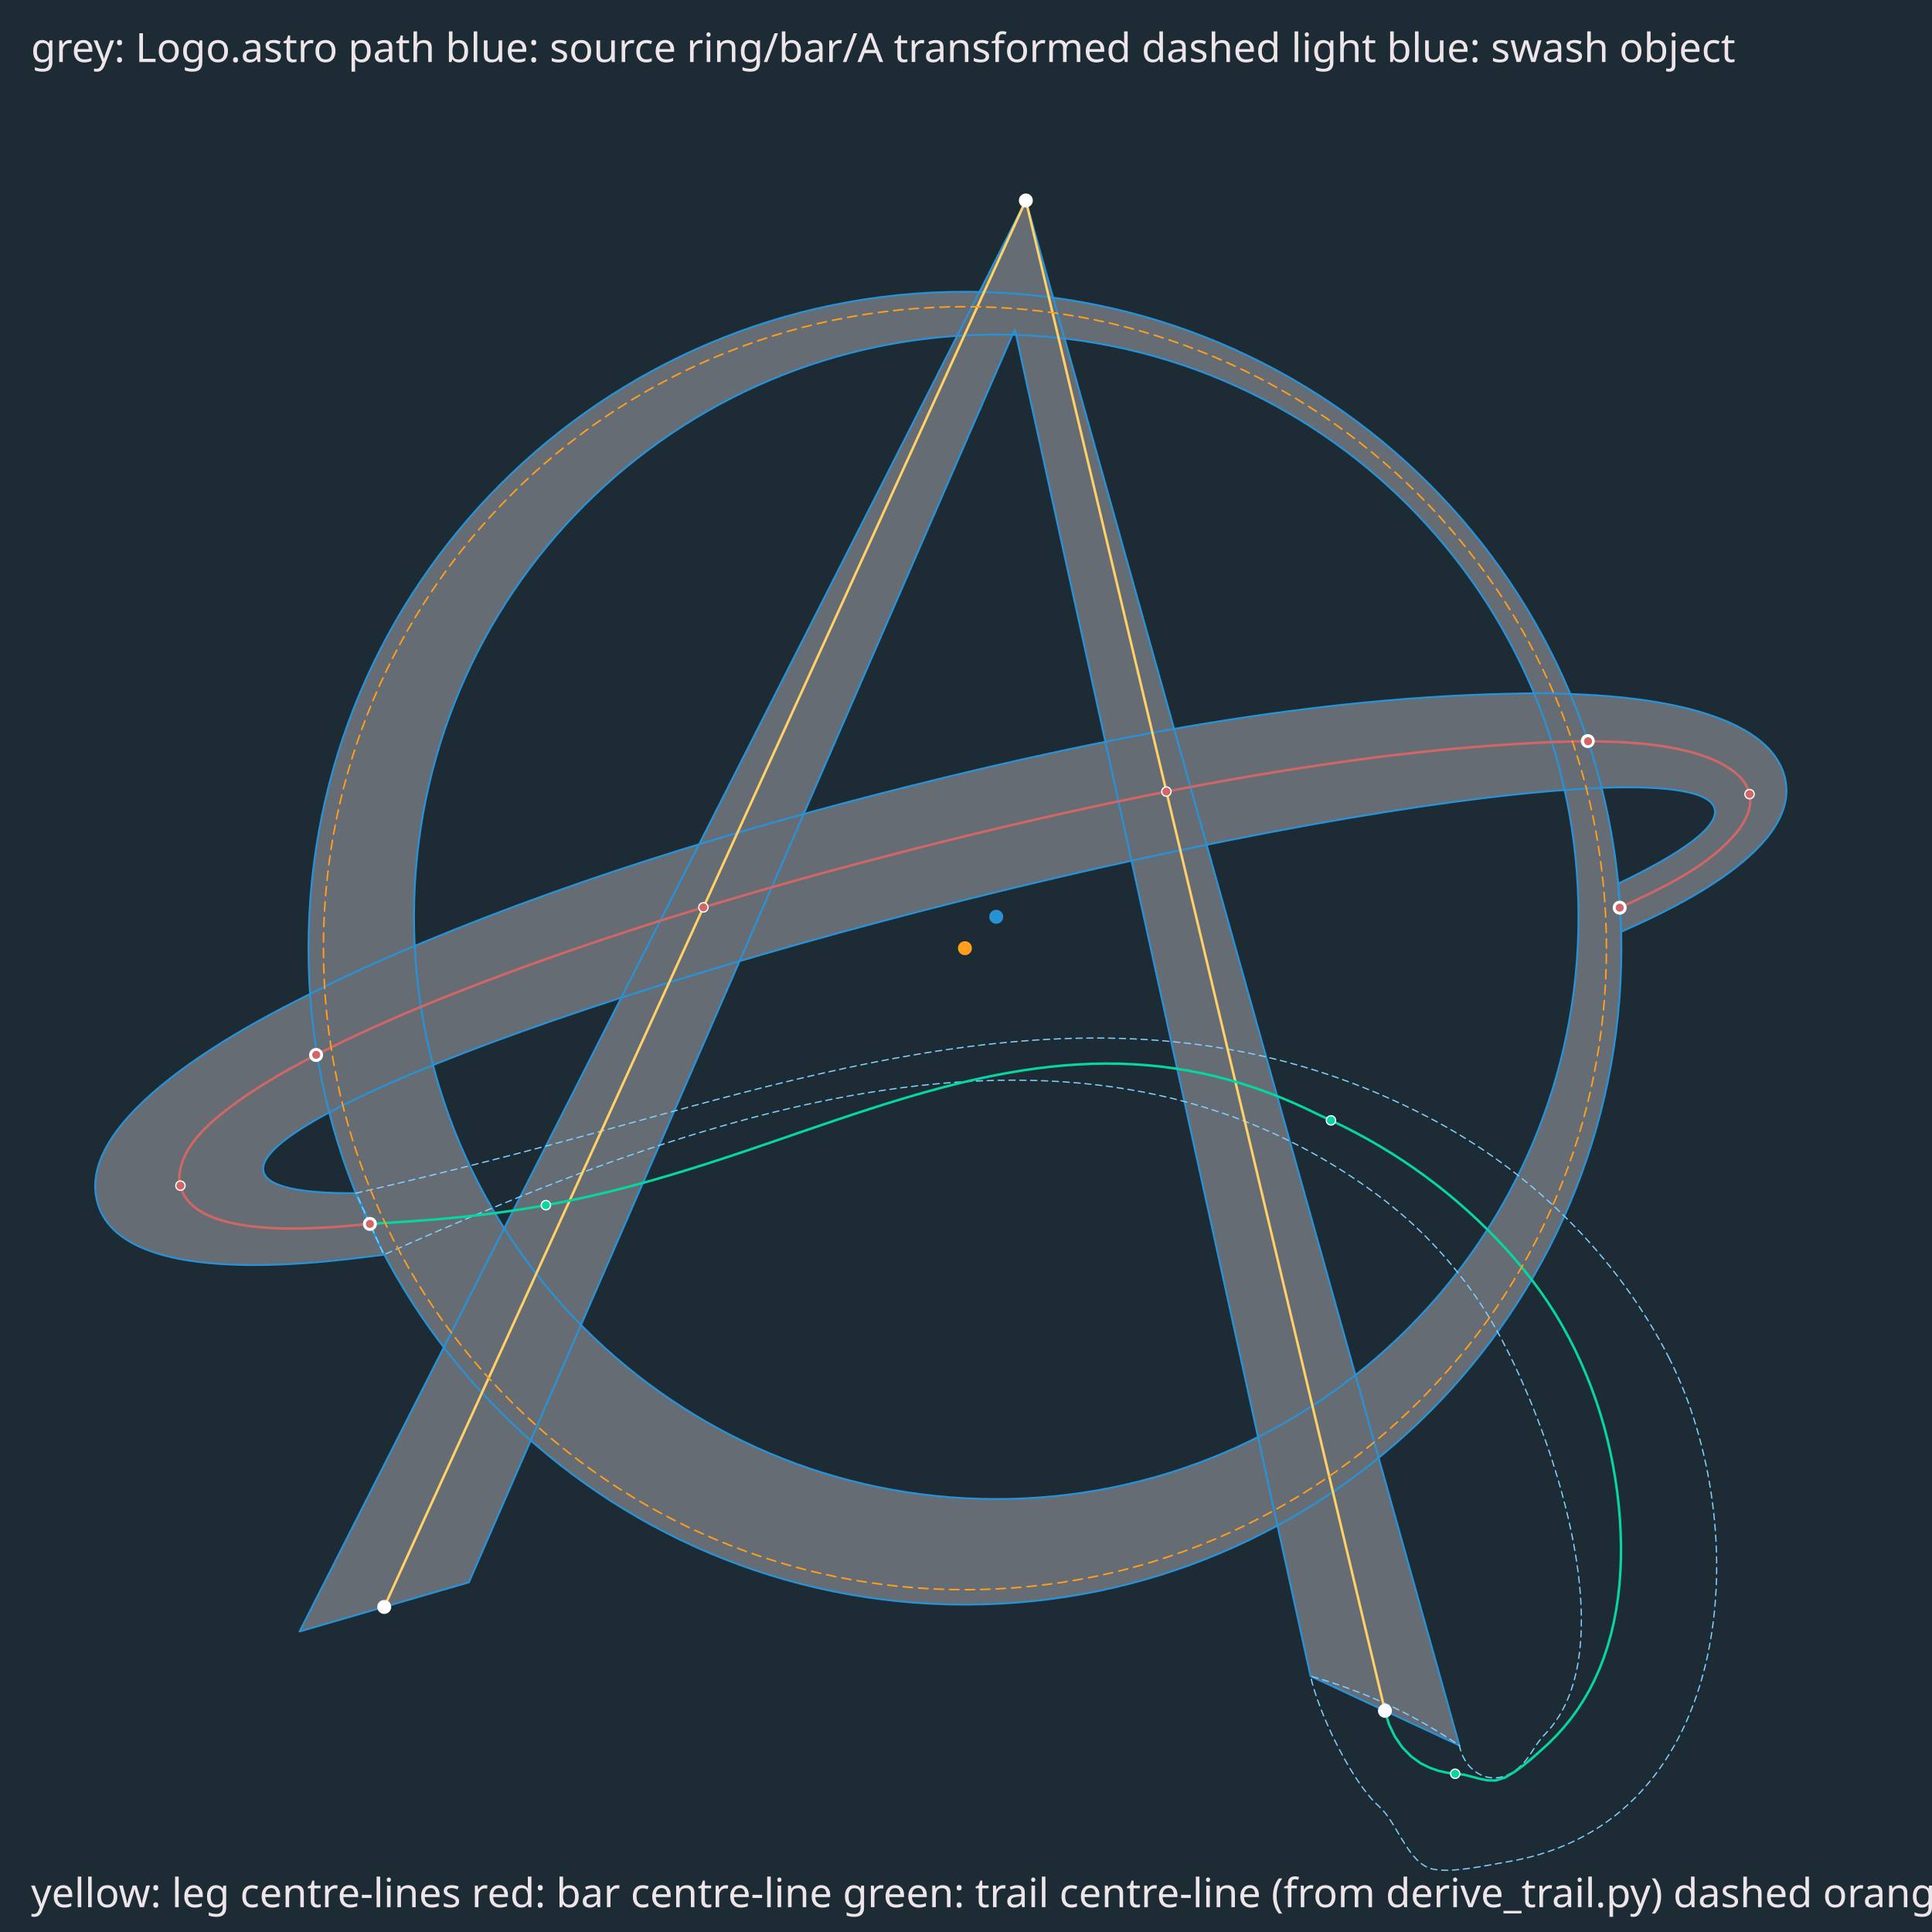
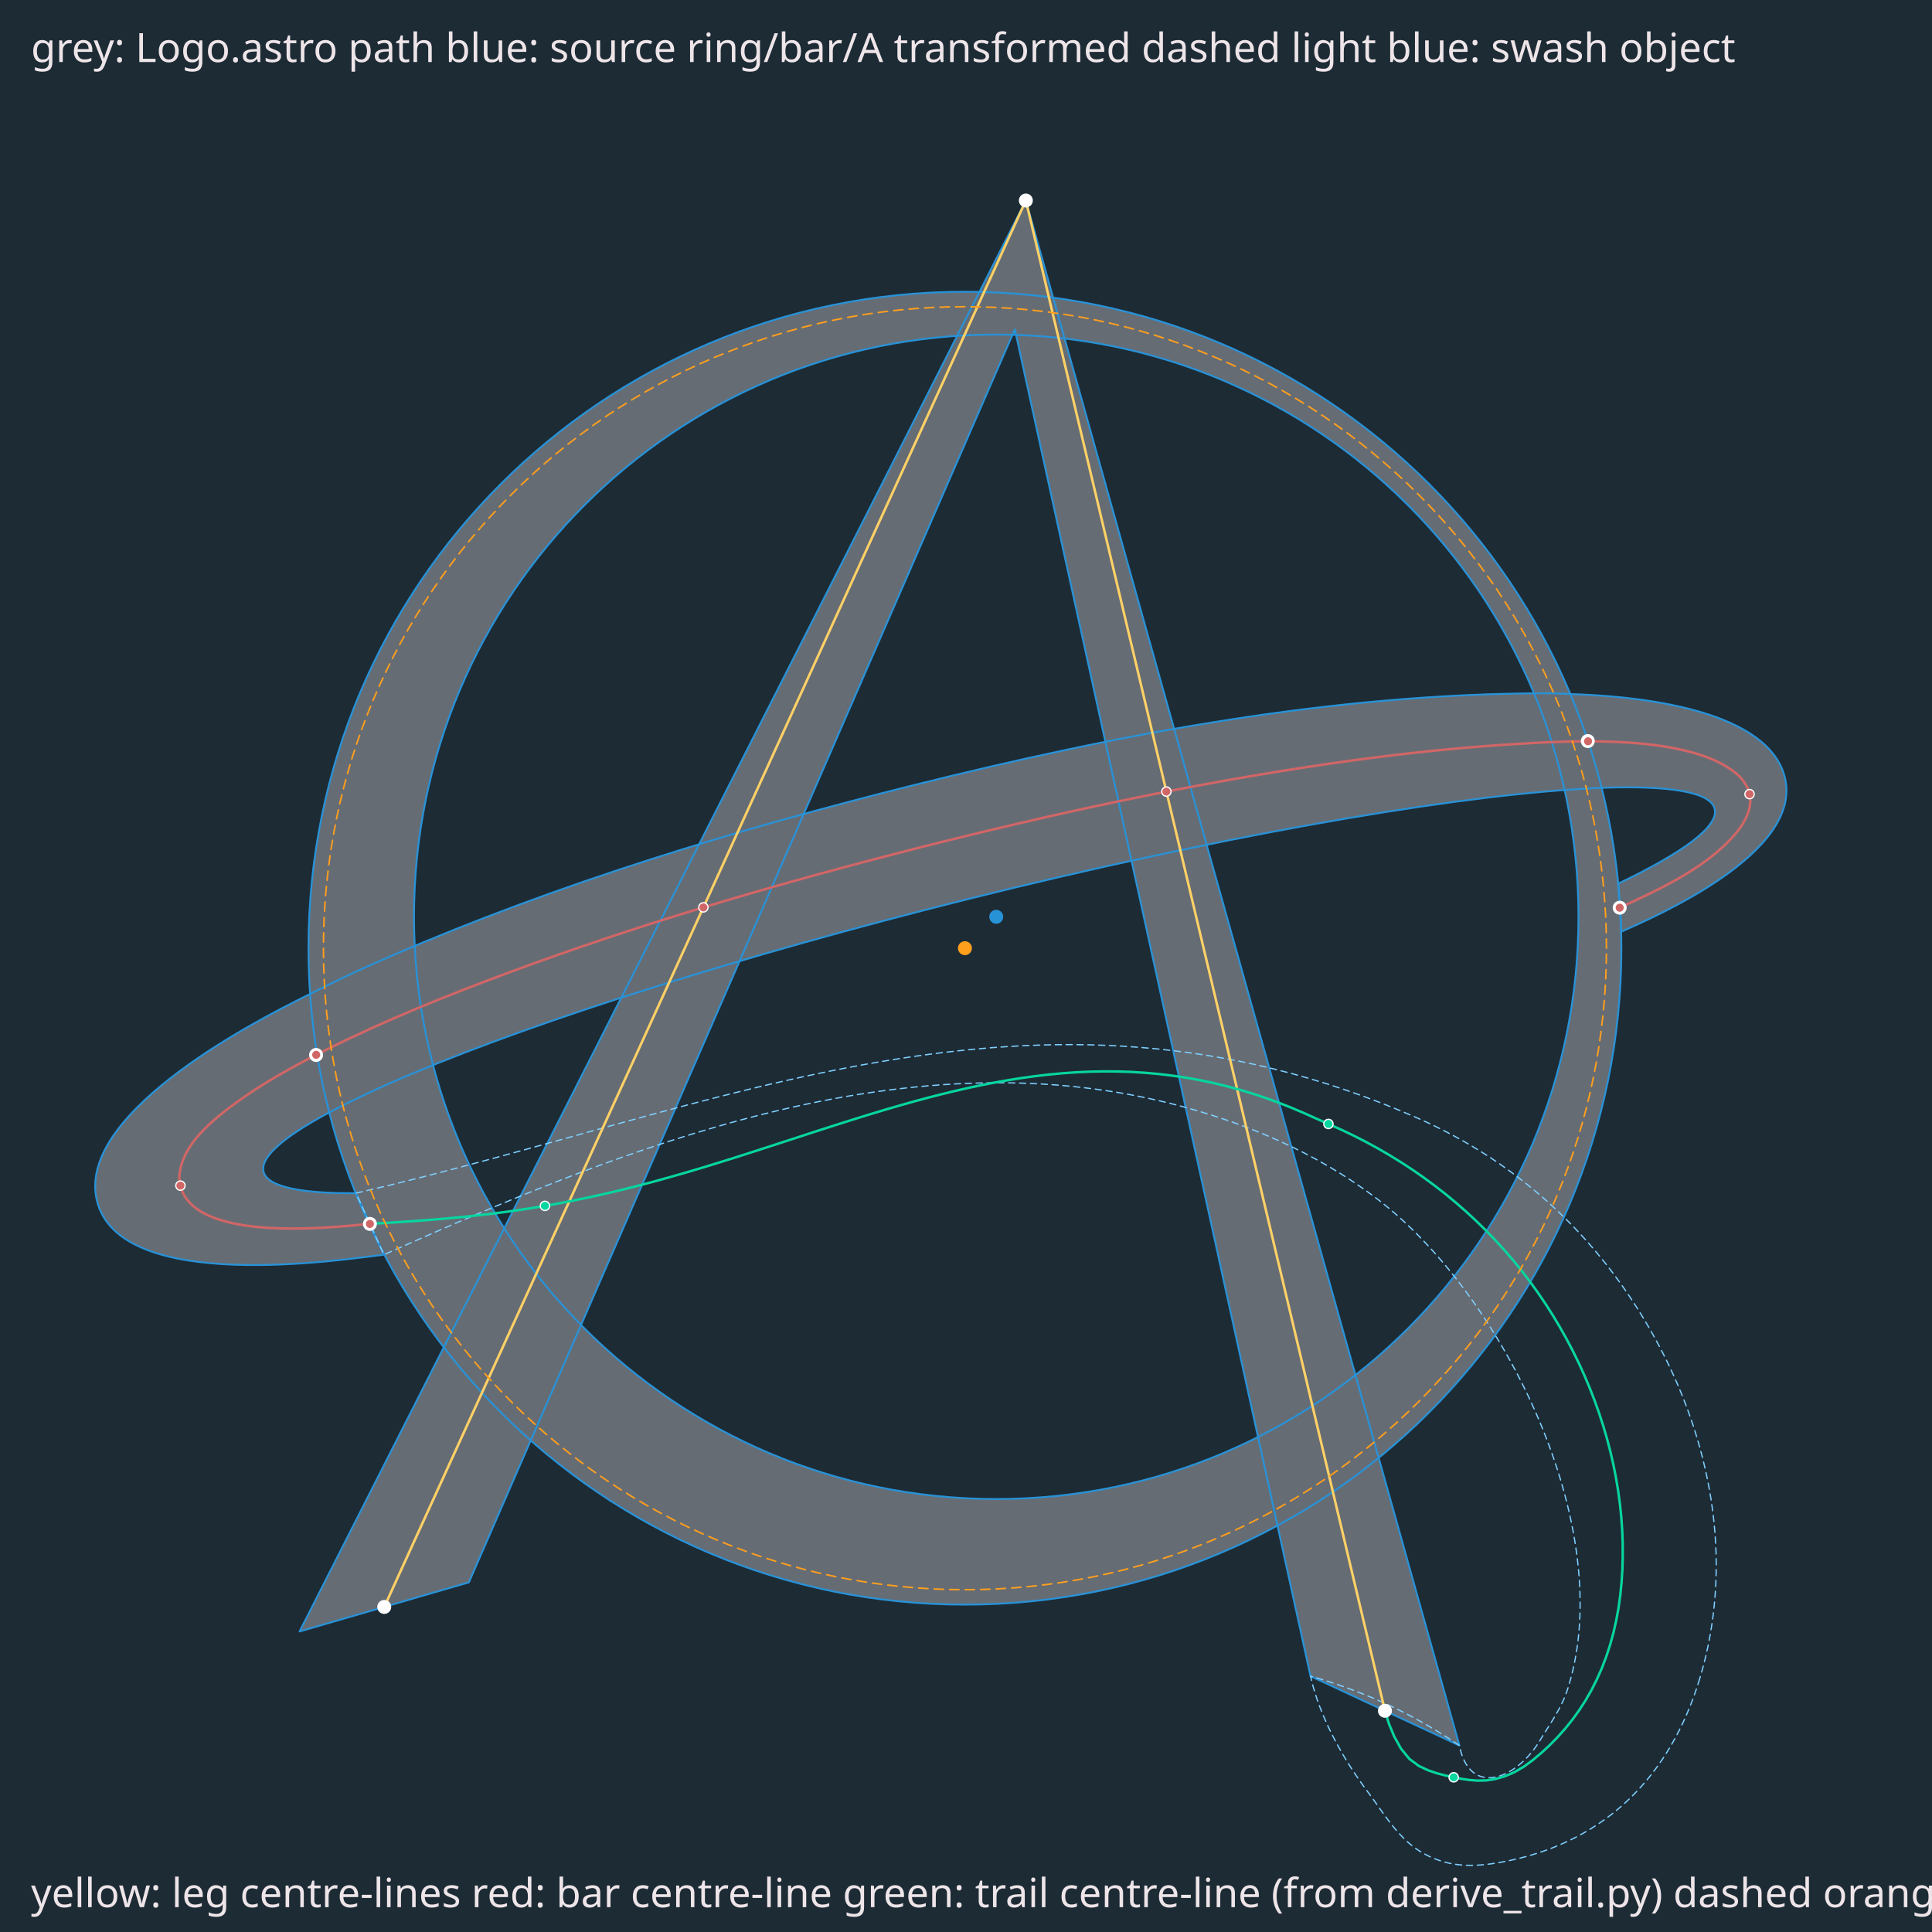
<svg xmlns="http://www.w3.org/2000/svg" width="1600" height="1600" viewBox="-70 -70 1246 1246">
  <rect x="-70" y="-70" width="1246" height="1246" fill="#1D2B35" />
  <g transform="translate(0,1084) scale(0.1,-0.1)" fill="none" stroke-linecap="round" stroke-linejoin="round">
    <path d="M9755 5547 C9767 5115 9714 4682 9596 4267 C9359 3431 8866 2686 8191 2138 C8365 1520 8539 901 8712 283 C8392 432 8072 581 7752 730 C7681 1054 7610 1377 7539 1701 C7231 1534 6903 1406 6563 1320 C5796 1126 4980 1152 4227 1394 C3672 1572 3159 1865 2723 2250 C2590 1945 2457 1640 2324 1335 C1960 1229 1596 1124 1232 1018 C1542 1629 1852 2240 2162 2850 C2008 3051 1872 3266 1756 3492 C1762 3477 1769 3463 1776 3448 C1689 3438 1602 3429 1515 3420 C1466 3415 1417 3411 1369 3407 C1318 3402 1268 3397 1217 3393 C1153 3389 1088 3386 1024 3384 C931 3381 837 3380 745 3385 C725 3386 704 3389 684 3390 C626 3395 568 3401 510 3410 C484 3414 456 3418 430 3424 C402 3430 374 3438 345 3447 C309 3457 274 3467 238 3481 C138 3520 35 3586 -25 3677 C-44 3706 -59 3738 -69 3771 C-89 3839 -92 3912 -77 3981 C-72 4005 -64 4028 -56 4051 C-47 4078 -35 4105 -22 4131 C-2 4168 22 4205 46 4239 C88 4297 136 4352 187 4402 C218 4433 249 4462 282 4490 C313 4517 344 4545 377 4570 C496 4664 624 4748 752 4827 C930 4937 1113 5036 1300 5130 C1237 6041 1466 6944 1960 7712 C2508 8564 3347 9197 4319 9485 C4740 9609 5178 9667 5617 9657 C5717 9854 5816 10050 5916 10247 C5975 10038 6033 9829 6092 9621 C6561 9558 7018 9415 7440 9201 C8331 8747 9040 7987 9427 7065 C9437 7065 9446 7065 9456 7064 C9458 7064 9465 7065 9468 7064 C9468 7064 9468 7064 9468 7064 C9468 7064 9468 7064 9468 7064 C9468 7064 9468 7064 9468 7064 C9463 7059 9442 7062 9434 7062 C9434 7062 9434 7062 9434 7062 C9447 7059 9464 7060 9477 7060 C9490 7060 9503 7060 9516 7059 C9577 7057 9637 7053 9698 7047 C9731 7044 9764 7042 9796 7038 C9829 7034 9861 7029 9893 7024 C10046 7003 10200 6973 10347 6922 C10525 6860 10736 6752 10801 6562 C10833 6469 10827 6373 10788 6283 C10741 6173 10653 6078 10563 6000 C10471 5921 10370 5853 10267 5791 C10103 5692 9930 5610 9756 5531 C9756 5536 9755 5541 9755 5547 Z M9629 6459 C9680 6256 9716 6050 9736 5842 C9833 5888 9929 5936 10022 5990 C10094 6031 10166 6076 10231 6128 C10275 6162 10329 6211 10352 6264 C10419 6426 10085 6450 9998 6456 C9943 6460 9887 6462 9832 6462 C9765 6463 9697 6461 9629 6459 Z M7082 6092 C7402 4952 7722 3812 8042 2672 C8657 3155 9110 3820 9330 4572 C9429 4911 9479 5263 9480 5616 C9481 5895 9451 6173 9391 6445 C9045 6420 8699 6375 8356 6322 C7930 6257 7505 6178 7082 6092 Z M4070 5342 C3729 4559 3388 3777 3047 2995 C3442 2594 3923 2284 4452 2094 C5129 1850 5871 1807 6572 1968 C6863 2035 7146 2138 7413 2272 C7141 3511 6869 4750 6597 5989 C6179 5897 5762 5798 5347 5692 C4920 5583 4493 5466 4070 5342 Z M2093 4671 C2191 4299 2346 3943 2552 3618 C2804 4114 3055 4610 3307 5106 C2898 4974 2491 4832 2093 4671 Z M1594 3845 C1526 4015 1469 4189 1423 4366 C1372 4339 1322 4310 1273 4280 C1198 4234 892 4046 1035 3932 C1075 3901 1134 3885 1183 3874 C1242 3862 1304 3855 1365 3851 C1441 3846 1518 3845 1594 3845 Z M3809 6095 C4364 7188 4918 8281 5473 9374 C5081 9348 4694 9261 4329 9114 C3434 8756 2705 8059 2306 7181 C2057 6635 1945 6039 1975 5440 C2294 5575 2619 5698 2946 5813 C3232 5913 3520 6006 3809 6095 Z M6430 6753 C6238 7629 6045 8505 5853 9380 C5846 9380 5838 9381 5830 9381 C5381 8351 4932 7321 4483 6290 C4775 6371 5067 6446 5361 6517 C5716 6603 6072 6683 6430 6753 Z M9193 7070 C8829 7943 8143 8652 7282 9045 C6929 9207 6552 9312 6166 9357 C6402 8517 6637 7676 6873 6836 C7234 6900 7597 6953 7961 6994 C8370 7041 8781 7071 9193 7070 Z" fill="#EEE5E9" fill-opacity="0.35" stroke="none" />
    <path d="M10812 6522 C10699 7000 9731 7053 9452 7063 C9398 7065 9340 7069 9272 7069 C7885 7067 6504 6804 5179 6473 C4039 6187 2911 5845 1823 5375 C1579 5269 1448 5205 1254 5107 C1046 5001 -211 4385 -76 3801 C67 3185 1537 3421 1776 3448 L1596 3845 C1239 3842 1024 3886 1000 3983 C976 4077 1131 4209 1424 4366 C1572 4445 1754 4530 1969 4620 C2794 4965 4075 5374 5533 5739 C7122 6136 8550 6388 9434 6448 C9502 6453 9567 6457 9629 6459 C10066 6475 10331 6433 10358 6324 C10387 6211 10156 6042 9736 5841 L9756 5531 C9970 5627 10926 6036 10812 6522 Z" stroke="#2892D7" stroke-width="12" />
    <path d="M1232 1018 L2324 1335 L5845 9416 L7752 730 L8712 283 L5916 10247 Z" stroke="#2892D7" stroke-width="12" />
    <circle cx="5523.14" cy="5424.894" r="4233.517" stroke="#2892D7" stroke-width="12" />
    <circle cx="5725.027" cy="5627.329" r="3755.048" stroke="#2892D7" stroke-width="12" />
-     <path d="M10064 2783 C10621 1686 10503 -219 9024 -467 C8897 -488 8617 -553 8508 -504 C8369 -441 8305 -208 8193 -109 C8019 46 7805 488 7752 730 C7906 687 8087 624 8281 532 C8449 451 8593 364 8712 283 C8746 112 8914 9 9070 120 C9165 187 9189 279 9260 351 C9831 930 9245 2509 8880 3083 C8702 3363 8480 3608 8216 3809 C6273 5286 3738 4320 1776 3448 C1716 3581 1656 3713 1596 3845 C2158 3974 2720 4118 3276 4272 C5015 4754 6760 5245 8507 4337 C9163 3997 9729 3443 10064 2783 Z" stroke="#7fd0ff" stroke-width="8" stroke-dasharray="40 30" />
+     <path d="M10262 714 C10073 90 9661 -329 9032 -460 C8840 -500 8662 -514 8484 -415 C8320 -325 8230 -161 8121 -16 C7963 194 7809 469 7752 730 C7906 687 8087 624 8281 532 C8449 451 8593 364 8712 283 C8778 -52 9079 61 9232 316 C9305 438 9371 520 9415 662 C9734 1694 8992 3189 8183 3807 C7790 4108 7325 4304 6847 4424 C5110 4858 3351 4149 1776 3448 C1716 3581 1656 3713 1596 3845 C3939 4383 5979 5400 8420 4339 C9120 4036 9654 3521 10009 2843 C10351 2191 10478 1428 10262 714 Z" stroke="#7fd0ff" stroke-width="8" stroke-dasharray="40 30" />
    <path d="M1778 1176 L5916 10247" stroke="#ffd166" stroke-width="16" />
    <path d="M5916 10247 L8232 506" stroke="#ffd166" stroke-width="16" />
    <path d="M1686 3647 C1406 3620 477 3518 456 3944 C465 4158 675 4320 833 4436 C1055 4595 1300 4721 1546 4839 C1937 5025 2342 5182 2749 5329 C3552 5618 4373 5855 5199 6066 C6078 6289 6964 6482 7862 6613 C8251 6670 8642 6714 9034 6739 C9419 6764 10237 6814 10525 6526 C10620 6419 10598 6311 10522 6200 C10342 5959 10013 5809 9746 5686" stroke="#D16666" stroke-width="16" />
-     <path d="M8231.8 506.4 L8257.3 421.0 L8295.4 341.3 L8344.3 270.3 L8401.4 211.8 L8462.1 168.4 L8521.6 138.9 L8577.9 119.4 L8631.0 107.4 L8684.9 100.4 L8743.5 94.2 L8797.6 80.2 L8846.1 67.4 L8893.4 58.2 L8945.0 57.0 L9004.9 75.3 L9065.8 111.4 L9124.0 153.9 L9179.8 199.7 L9233.3 247.0 L9285.2 294.2 L9335.0 343.8 L9382.6 396.3 L9428.0 451.9 L9471.0 510.6 L9511.3 572.5 L9548.9 637.3 L9583.5 705.1 L9615.0 775.7 L9643.4 848.7 L9668.4 924.1 L9690.2 1001.5 L9708.6 1080.6 L9723.8 1161.3 L9735.9 1243.1 L9744.8 1326.1 L9750.7 1409.9 L9753.8 1494.3 L9754.1 1579.2 L9751.7 1664.5 L9746.7 1750.0 L9739.2 1835.6 L9729.3 1921.3 L9716.9 2006.9 L9702.1 2092.2 L9685.0 2177.3 L9665.4 2262.1 L9643.4 2346.2 L9618.8 2429.7 L9591.5 2512.4 L9561.8 2594.3 L9529.6 2675.3 L9495.0 2755.4 L9458.0 2834.4 L9418.5 2912.2 L9376.5 2988.9 L9331.9 3064.2 L9284.9 3138.0 L9235.2 3210.2 L9183.0 3280.7 L9128.8 3349.7 L9072.5 3417.1 L9014.3 3482.9 L8954.4 3547.3 L8892.9 3610.2 L8829.7 3671.5 L8765.0 3731.3 L8698.8 3789.5 L8631.1 3846.1 L8562.0 3900.9 L8491.5 3954.1 L8419.7 4005.5 L8346.7 4055.2 L8272.3 4103.1 L8196.8 4149.1 L8120.2 4193.3 L8042.4 4235.6 L7963.6 4276.0 L7883.8 4314.4 L7803.2 4351.5 L7723.1 4390.3 L7642.1 4427.0 L7560.1 4461.6 L7477.2 4493.9 L7393.4 4523.9 L7308.7 4551.4 L7223.3 4576.3 L7137.2 4598.7 L7050.4 4618.4 L6963.0 4635.4 L6875.2 4649.7 L6787.0 4661.3 L6698.4 4670.1 L6609.6 4676.3 L6520.7 4679.8 L6431.7 4680.8 L6342.7 4679.2 L6253.8 4675.2 L6165.1 4669.0 L6076.5 4660.4 L5988.1 4649.8 L5900.0 4637.2 L5812.2 4622.8 L5724.7 4606.5 L5637.5 4588.7 L5550.7 4569.3 L5464.1 4548.5 L5377.9 4526.5 L5292.0 4503.3 L5206.3 4479.1 L5121.0 4454.0 L5035.9 4428.0 L4951.0 4401.3 L4866.3 4374.0 L4781.7 4346.2 L4697.3 4318.0 L4613.0 4289.4 L4528.8 4260.7 L4444.6 4231.8 L4360.5 4202.8 L4276.3 4173.9 L4192.1 4145.2 L4107.8 4116.6 L4023.4 4088.4 L3938.8 4060.6 L3854.2 4033.2 L3769.3 4006.4 L3684.3 3980.2 L3599.0 3954.7 L3513.5 3930.0 L3427.8 3906.1 L3341.8 3883.2 L3255.5 3861.2 L3169.0 3840.2 L3082.3 3820.3 L2995.3 3801.6 L2908.1 3783.9 L2820.6 3767.5 L2732.9 3752.2 L2645.1 3738.1 L2557.0 3725.1 L2468.8 3713.3 L2380.5 3702.6 L2292.0 3692.9 L2203.4 3684.2 L2114.8 3676.3 L2026.1 3669.2 L1937.3 3662.8 L1848.5 3656.8 L1759.7 3651.2 L1685.7 3646.6" stroke="#06d6a0" stroke-width="16" />
+     <path d="M8231.8 506.4 L8258.2 421.6 L8292.2 339.7 L8335.2 262.7 L8389.2 196.6 L8450.9 150.8 L8511.1 122.6 L8568.0 103.4 L8622.7 89.2 L8675.3 77.6 L8726.1 67.8 L8776.8 60.3 L8829.3 56.3 L8884.7 57.6 L8943.8 66.6 L9005.3 84.3 L9067.3 110.9 L9127.4 146.1 L9184.7 188.1 L9239.9 234.4 L9293.2 283.6 L9344.4 335.6 L9393.4 390.5 L9440.0 448.4 L9484.0 509.2 L9525.2 572.9 L9563.4 639.5 L9598.5 708.9 L9630.4 780.7 L9658.8 854.9 L9683.8 931.1 L9705.3 1009.2 L9723.4 1088.8 L9738.2 1169.7 L9749.6 1251.7 L9757.9 1334.6 L9763.2 1418.1 L9765.6 1502.1 L9765.2 1586.4 L9762.0 1671.0 L9756.1 1755.7 L9747.4 1840.5 L9735.9 1925.2 L9721.9 2009.7 L9705.1 2094.0 L9685.8 2178.0 L9664.0 2261.5 L9639.6 2344.6 L9612.8 2427.0 L9583.6 2508.8 L9552.0 2589.8 L9518.1 2670.0 L9481.9 2749.3 L9443.5 2827.7 L9402.8 2905.1 L9360.0 2981.3 L9315.1 3056.4 L9268.0 3130.2 L9218.8 3202.7 L9167.6 3273.7 L9114.4 3343.3 L9059.2 3411.4 L9002.1 3477.7 L8943.0 3542.4 L8882.1 3605.4 L8819.5 3666.7 L8755.2 3726.2 L8689.1 3784.0 L8621.4 3839.9 L8552.2 3893.9 L8481.4 3946.0 L8409.1 3996.2 L8335.4 4044.4 L8260.4 4090.6 L8184.1 4134.9 L8106.5 4177.0 L8027.9 4217.2 L7948.1 4255.3 L7867.4 4291.4 L7786.4 4327.0 L7705.7 4363.4 L7624.2 4397.8 L7541.9 4430.1 L7458.7 4460.2 L7374.7 4488.0 L7290.0 4513.4 L7204.5 4536.5 L7118.5 4557.0 L7031.9 4575.0 L6944.8 4590.5 L6857.2 4603.4 L6769.4 4613.8 L6681.2 4621.6 L6592.9 4627.0 L6504.5 4629.8 L6416.0 4630.3 L6327.6 4628.5 L6239.2 4624.4 L6151.0 4618.1 L6062.9 4609.8 L5975.0 4599.5 L5887.4 4587.4 L5800.0 4573.5 L5712.9 4558.0 L5626.1 4540.9 L5539.5 4522.5 L5453.3 4502.8 L5367.3 4481.8 L5281.7 4459.8 L5196.2 4436.8 L5111.0 4412.9 L5026.1 4388.3 L4941.3 4362.9 L4856.7 4337.0 L4772.2 4310.7 L4687.9 4283.9 L4603.7 4256.8 L4519.5 4229.6 L4435.4 4202.2 L4351.3 4174.8 L4267.1 4147.4 L4183.0 4120.2 L4098.7 4093.1 L4014.4 4066.4 L3929.9 4040.1 L3845.3 4014.2 L3760.5 3988.8 L3675.6 3964.1 L3590.5 3940.0 L3505.1 3916.6 L3419.6 3894.1 L3333.8 3872.4 L3247.8 3851.6 L3161.6 3831.8 L3075.1 3813.1 L2988.4 3795.3 L2901.6 3778.6 L2814.5 3763.0 L2727.2 3748.5 L2639.7 3735.1 L2552.1 3722.8 L2464.4 3711.5 L2376.5 3701.3 L2288.5 3692.0 L2200.4 3683.5 L2112.3 3675.9 L2024.1 3669.0 L1935.8 3662.6 L1847.6 3656.7 L1759.3 3651.2 L1685.7 3646.6" stroke="#06d6a0" stroke-width="16" />
    <circle cx="5523.14" cy="5424.894" r="4137.232" stroke="#ff9f1c" stroke-width="10" stroke-dasharray="60 40" />
    <circle cx="5916.0" cy="10247.0" r="45" fill="#fff" stroke="none" />
    <circle cx="1778.069" cy="1176.389" r="45" fill="#fff" stroke="none" />
    <circle cx="8231.846" cy="506.482" r="45" fill="#fff" stroke="none" />
    <circle cx="1685.68" cy="3646.702" r="45" fill="#fff" stroke="none" />
    <circle cx="9745.87" cy="5686.049" r="45" fill="#fff" stroke="none" />
    <circle cx="1338.538" cy="4736.225" r="45" fill="#fff" stroke="none" />
    <circle cx="9540.197" cy="6760.762" r="45" fill="#fff" stroke="none" />
    <circle cx="5523.14" cy="5424.894" r="45" fill="#ff9f1c" stroke="none" />
    <circle cx="5725.027" cy="5627.329" r="45" fill="#2892D7" stroke="none" />
    <circle cx="1685.68" cy="3646.702" r="30" fill="#D16666" stroke="#fff" stroke-width="8" />
    <circle cx="463.62" cy="3893.516" r="30" fill="#D16666" stroke="#fff" stroke-width="8" />
    <circle cx="1339.351" cy="4737.2" r="30" fill="#D16666" stroke="#fff" stroke-width="8" />
    <circle cx="3836.283" cy="5688.143" r="30" fill="#D16666" stroke="#fff" stroke-width="8" />
    <circle cx="6822.353" cy="6434.872" r="30" fill="#D16666" stroke="#fff" stroke-width="8" />
    <circle cx="9541.727" cy="6759.286" r="30" fill="#D16666" stroke="#fff" stroke-width="8" />
    <circle cx="10583.321" cy="6418.51" r="30" fill="#D16666" stroke="#fff" stroke-width="8" />
    <circle cx="9745.87" cy="5686.049" r="30" fill="#D16666" stroke="#fff" stroke-width="8" />
-     <circle cx="8684.9" cy="100.4" r="30" fill="#06d6a0" stroke="#fff" stroke-width="8" />
-     <circle cx="7883.8" cy="4314.4" r="30" fill="#06d6a0" stroke="#fff" stroke-width="8" />
-     <circle cx="2820.6" cy="3767.5" r="30" fill="#06d6a0" stroke="#fff" stroke-width="8" />
+     <circle cx="8675.3" cy="77.6" r="30" fill="#06d6a0" stroke="#fff" stroke-width="8" />
+     <circle cx="7867.4" cy="4291.4" r="30" fill="#06d6a0" stroke="#fff" stroke-width="8" />
+     <circle cx="2814.5" cy="3763.0" r="30" fill="#06d6a0" stroke="#fff" stroke-width="8" />
  </g>
  <g font-family="sans-serif" font-size="26" fill="#EEE5E9">
    <text x="-50" y="-30">grey: Logo.astro path   blue: source ring/bar/A transformed   dashed light blue: swash object</text>
    <text x="-50" y="1160">yellow: leg centre-lines   red: bar centre-line   green: trail centre-line (from derive_trail.py)   dashed orange: thin growth circle</text>
  </g>
</svg>
